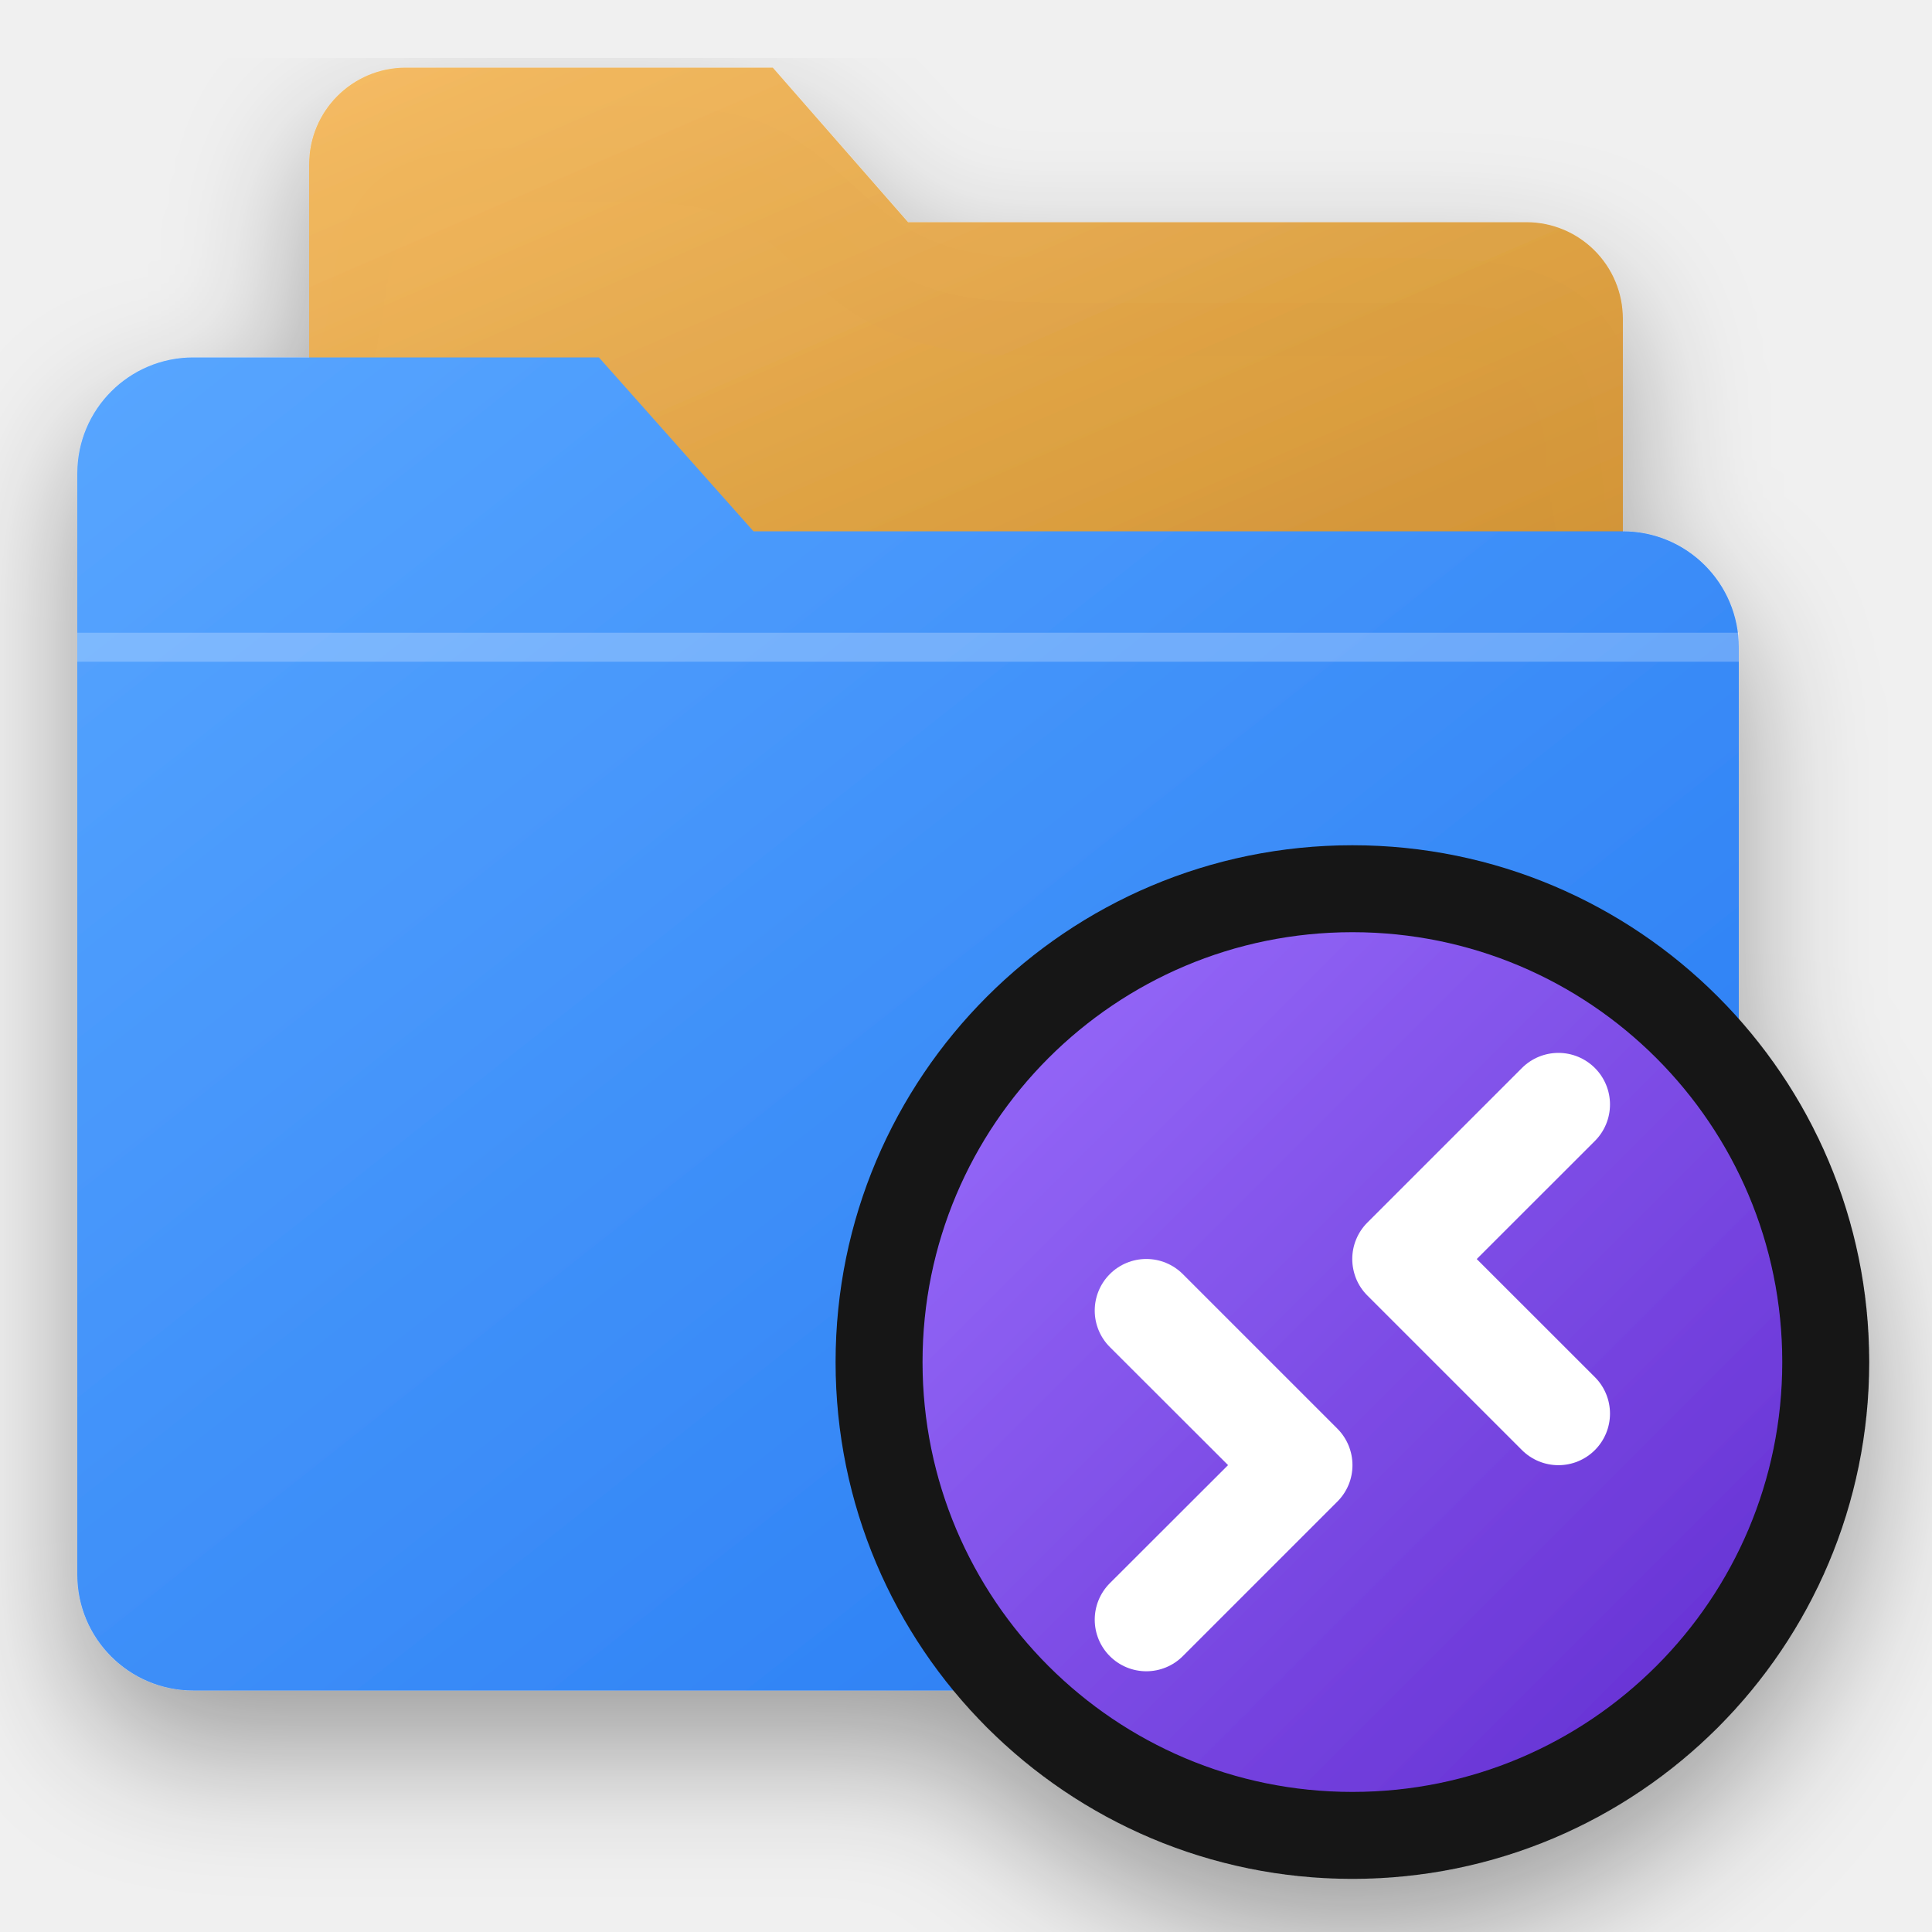
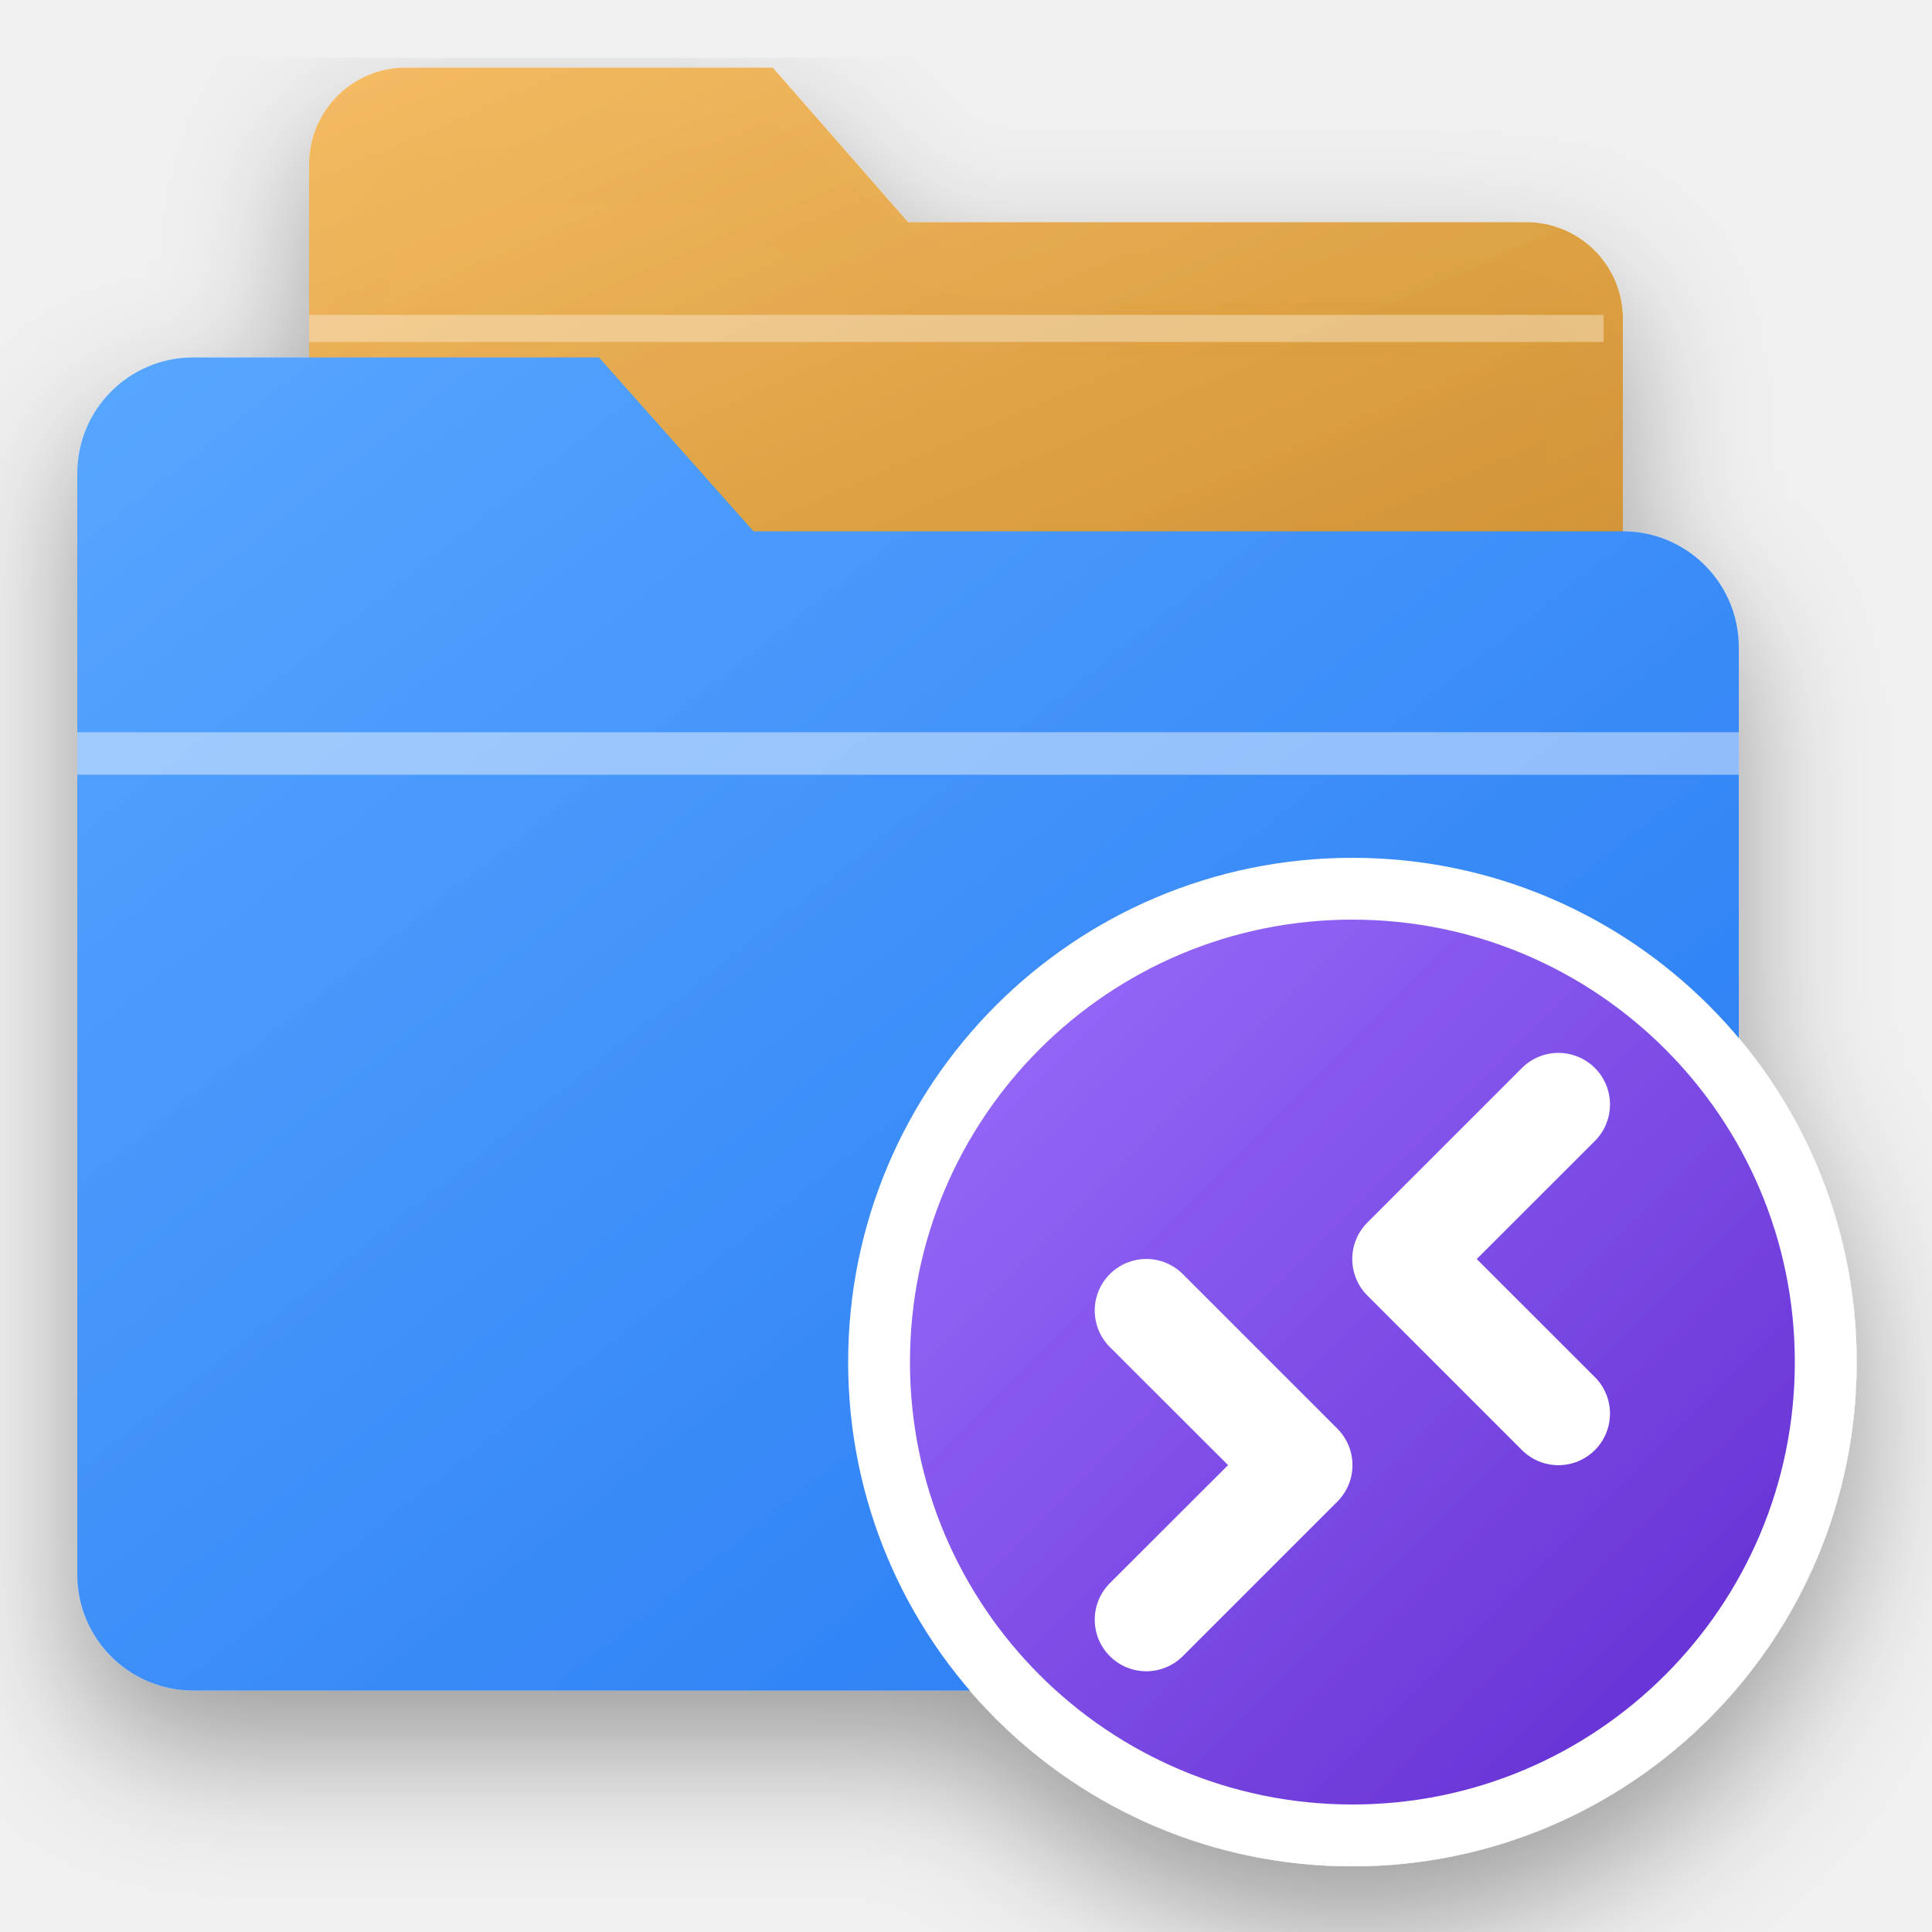
<svg xmlns="http://www.w3.org/2000/svg" viewBox="0 0 128 128" width="128" height="128">
  <defs>
    <linearGradient id="folderGrad" x1="0%" y1="0%" x2="100%" y2="100%">
      <stop offset="0%" stop-color="#58a6ff" />
      <stop offset="100%" stop-color="#2478f2" />
    </linearGradient>
    <linearGradient id="backGrad" x1="0%" y1="0%" x2="100%" y2="100%">
      <stop offset="0%" stop-color="#f5ba5d" />
      <stop offset="100%" stop-color="#cf8e2c" />
    </linearGradient>
    <linearGradient id="badgeGrad" x1="0%" y1="0%" x2="100%" y2="100%">
      <stop offset="0%" stop-color="#9d72ff" />
      <stop offset="100%" stop-color="#5e28cd" />
    </linearGradient>
    <filter id="folderShadow" x="-10%" y="-10%" width="120%" height="120%">
      <feDropShadow dx="0" dy="3" stdDeviation="3.5" flood-color="#000000" flood-opacity="0.35" />
    </filter>
  </defs>
  <g transform="translate(64, 64) scale(1.28) translate(-68, -67.5)" filter="url(#folderShadow)">
    <path d="M34 26a5 5 0 0 1 5-5h19l7 8h32a5 5 0 0 1 5 5v16H34z" fill="url(#backGrad)" opacity="0.95" />
+     <path d="M34 34.5h67" stroke="#ffffff" stroke-opacity="0.35" stroke-width="1.4" />
    <path d="M22 42a6 6 0 0 1 6-6h21l8 9h45a6 6 0 0 1 6 6v48a6 6 0 0 1-6 6H28a6 6 0 0 1-6-6z" fill="url(#folderGrad)" />
-     <path d="M22 51h86" stroke="#ffffff" stroke-opacity="0.25" stroke-width="1.5" />
-     <circle cx="88" cy="88" r="24.5" fill="url(#badgeGrad)" stroke="#121418" stroke-width="4.5" />
+     <path d="M22 56.5h86" stroke="#ffffff" stroke-opacity="0.45" stroke-width="2.2" />
+     <circle cx="88" cy="88" r="24.5" fill="url(#badgeGrad)" stroke="#ffffff" stroke-width="3.2" />
    <g transform="translate(88, 88) scale(3.55556) translate(-17.25, -17.8177)" fill="#ffffff">
      <path fill-rule="evenodd" clip-rule="evenodd" d="M17.251 19.318C17.251 19.219 17.231 19.122 17.194 19.031C17.156 18.94 17.101 18.857 17.031 18.787L14.781 16.537C14.64 16.396 14.449 16.317 14.25 16.317C14.051 16.317 13.86 16.396 13.719 16.537C13.578 16.678 13.499 16.869 13.499 17.068C13.499 17.267 13.578 17.458 13.719 17.599L15.44 19.318L13.719 21.037C13.578 21.178 13.499 21.369 13.499 21.568C13.499 21.767 13.578 21.958 13.719 22.099C13.86 22.24 14.051 22.319 14.25 22.319C14.449 22.319 14.64 22.24 14.781 22.099L17.031 19.849C17.101 19.779 17.156 19.697 17.194 19.606C17.232 19.515 17.251 19.417 17.251 19.318Z" />
      <path fill-rule="evenodd" clip-rule="evenodd" d="M19.06 16.318L20.78 14.599C20.921 14.458 21 14.267 21 14.068C21 13.869 20.921 13.678 20.78 13.537C20.639 13.396 20.448 13.317 20.249 13.317C20.05 13.317 19.859 13.396 19.718 13.537L17.468 15.787C17.398 15.857 17.343 15.939 17.305 16.031C17.267 16.122 17.248 16.22 17.248 16.318C17.248 16.416 17.268 16.514 17.305 16.606C17.343 16.697 17.398 16.78 17.468 16.849L19.718 19.099C19.859 19.24 20.05 19.319 20.249 19.319C20.448 19.319 20.639 19.24 20.78 19.099C20.921 18.958 21 18.767 21 18.568C21 18.369 20.921 18.178 20.78 18.037L19.06 16.318Z" />
    </g>
  </g>
</svg>
